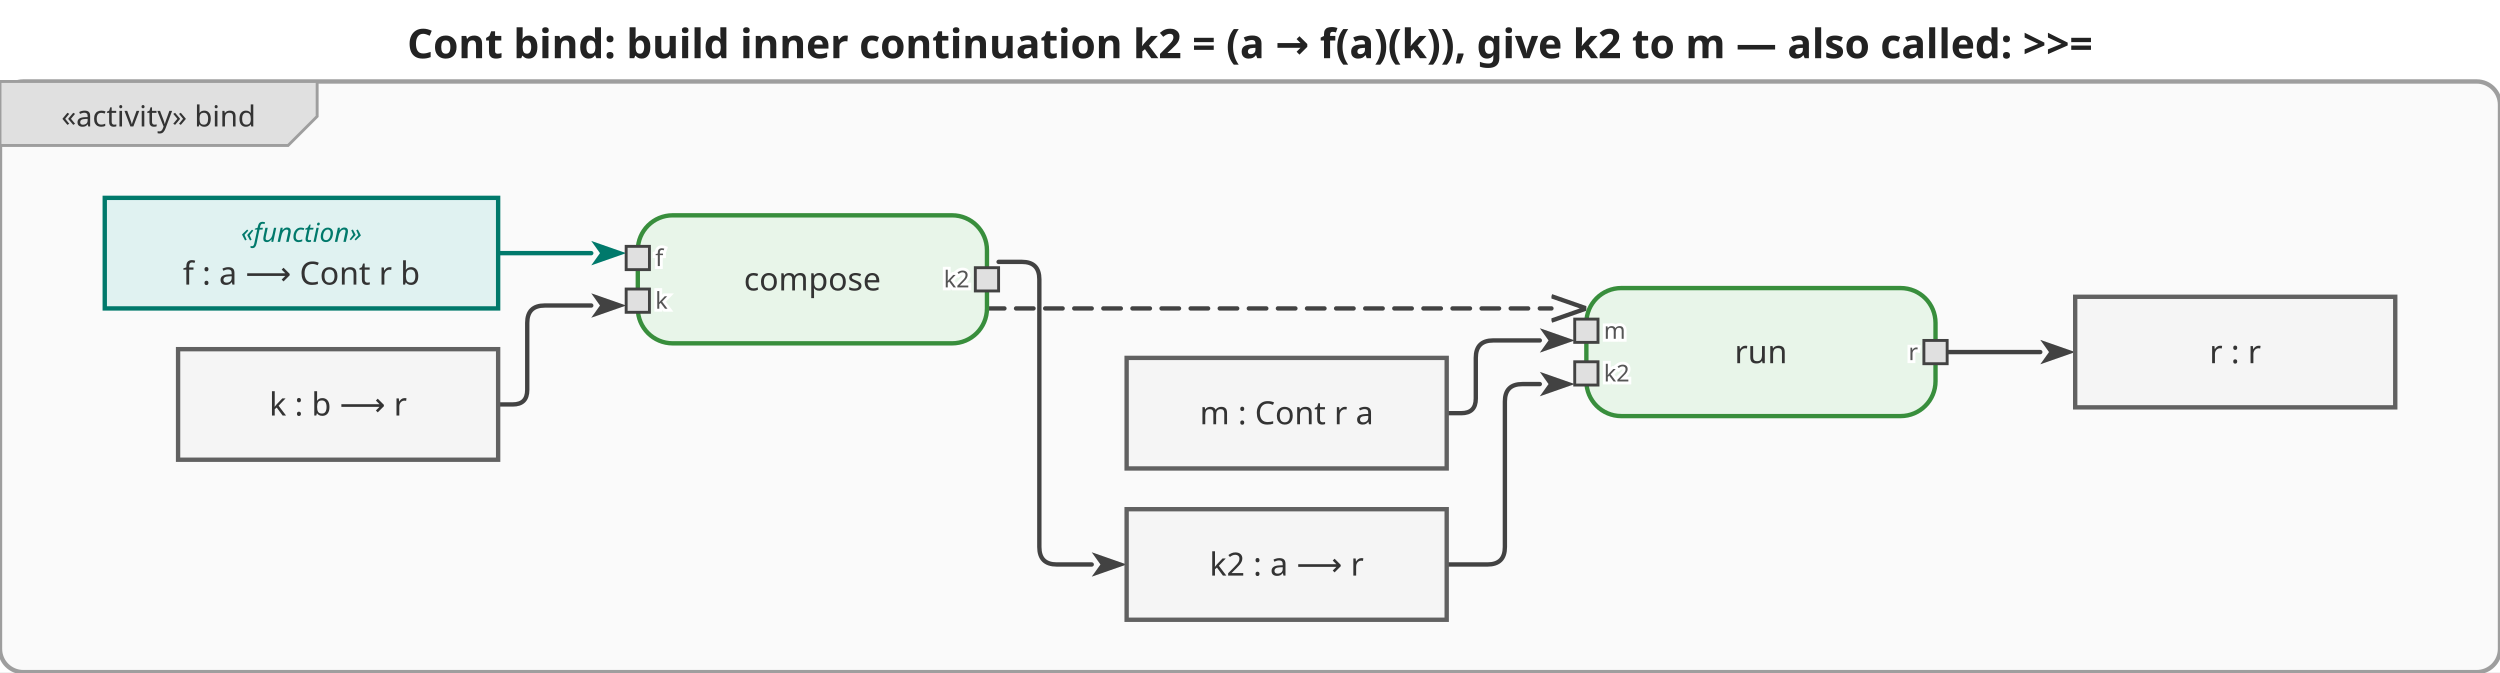
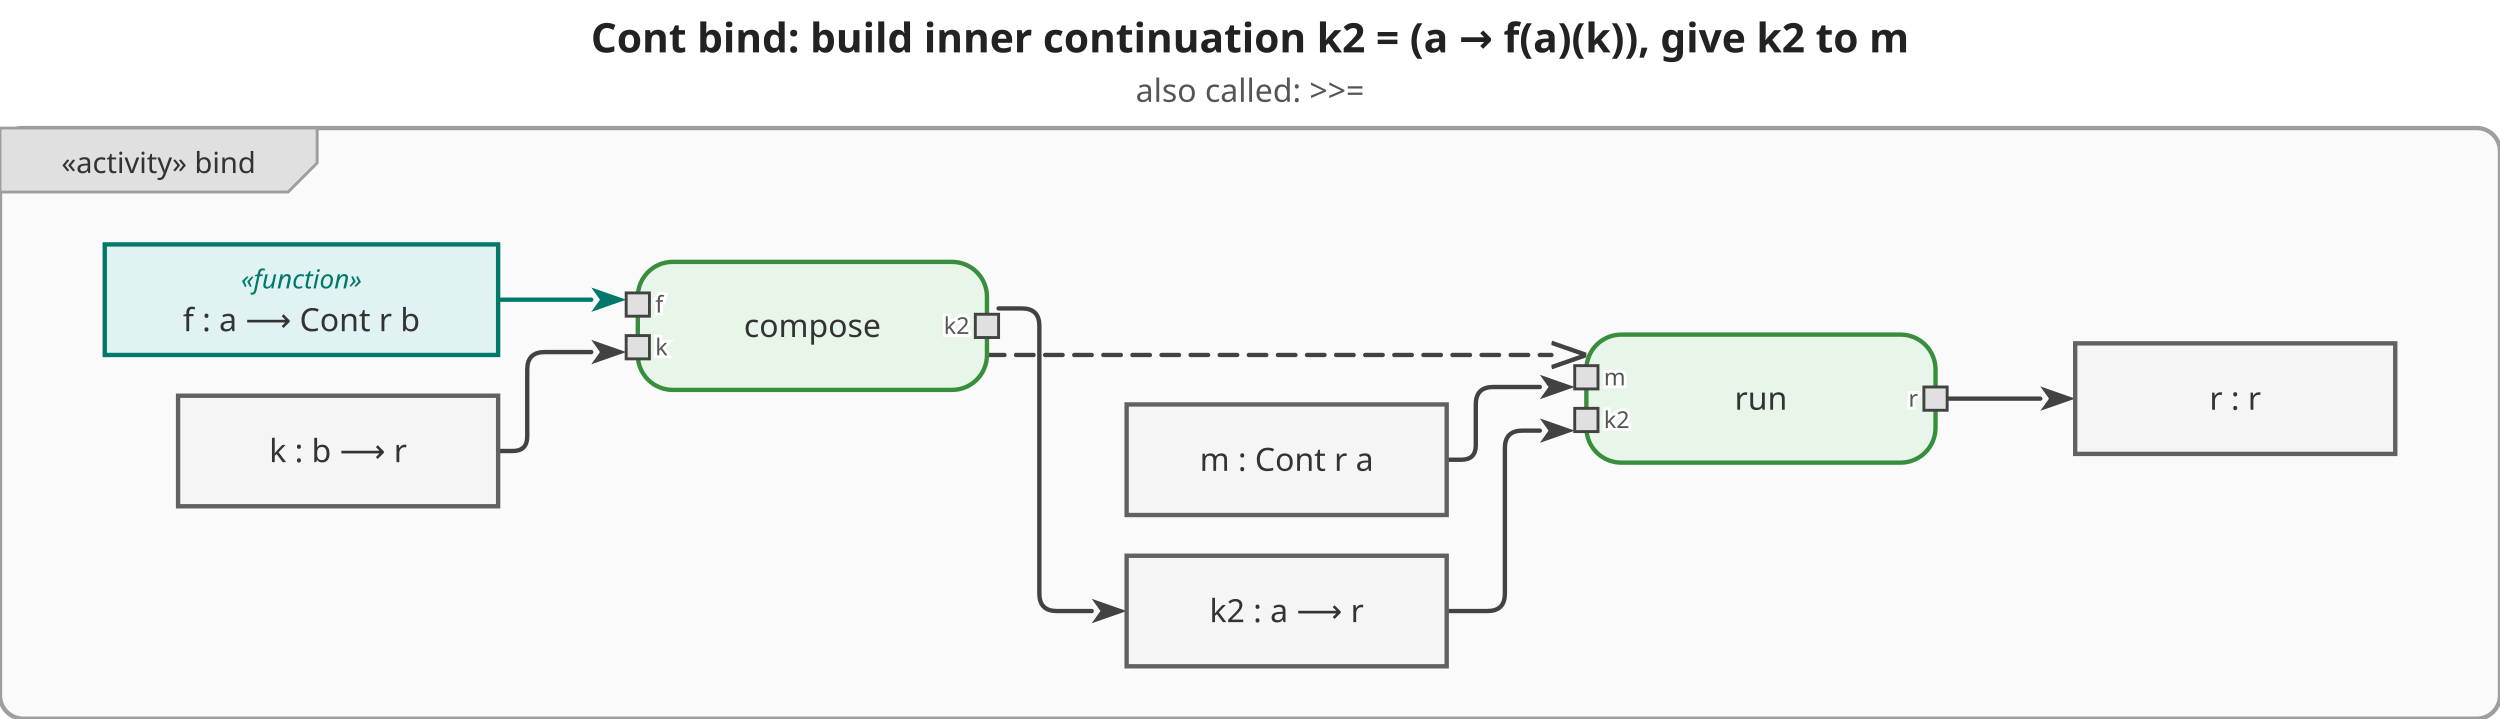
- <svg xmlns="http://www.w3.org/2000/svg" viewBox="0 0 859.2 231" width="859.2" height="231">
+ <svg xmlns="http://www.w3.org/2000/svg" viewBox="0 0 859.2 247" width="859.2" height="247">
  <defs>
    <marker id="arrowFilled" viewBox="0 0 10 10" refX="0" refY="5" markerWidth="8" markerHeight="8" orient="auto-start-reverse">
      <path d="M0,1.5 L10,5 L0,8.5 L2.5,5 Z" fill="#424242" />
    </marker>
    <marker id="arrowOpen" viewBox="0 0 10 10" refX="0" refY="5" markerWidth="8" markerHeight="8" orient="auto-start-reverse">
      <path d="M0,1.5 L10,5 L0,8.5" fill="none" stroke="#424242" stroke-width="1.25" />
    </marker>
    <marker id="arrowHof" viewBox="0 0 10 10" refX="0" refY="5" markerWidth="8" markerHeight="8" orient="auto-start-reverse">
      <path d="M0,1.5 L10,5 L0,8.5 L2.5,5 Z" fill="#00796b" />
    </marker>
  </defs>
-   <rect width="859.2" height="231" fill="white" />
-   <text x="429.6" y="20" text-anchor="middle" font-size="14" font-weight="bold" font-family="sans-serif" fill="#222">Cont bind: build inner continuation k2 = (a → f(a)(k)), give k2 to m — also called: &gt;&gt;=</text>
-   <g transform="translate(0,28)">
+   <rect width="859.2" height="247" fill="white" />
+   <text x="429.6" y="18" text-anchor="middle" font-size="14" font-weight="bold" font-family="sans-serif" fill="#222">Cont bind: build inner continuation k2 = (a → f(a)(k)), give k2 to m</text>
+   <text x="429.6" y="35" text-anchor="middle" font-size="11" font-weight="normal" font-family="sans-serif" fill="#555">also called: &gt;&gt;=</text>
+   <g transform="translate(0,44)">
    <rect x="0" y="0" width="859.2" height="203" rx="8" fill="#fafafa" stroke="#9e9e9e" stroke-width="1.5" />
    <g class="diagram-frame-tab tab-activity">
      <path d="M0,0 L109,0 L109,12 L99,22 L0,22 Z" fill="#e0e0e0" stroke="#9e9e9e" stroke-width="1" />
      <text x="54.5" y="12" text-anchor="middle" font-size="10" font-family="sans-serif" dominant-baseline="middle" fill="#333">«activity» bind</text>
    </g>
    <g class="edge hof-edge">
      <path d="M171.2,59.0 L203.2,59.0" fill="none" stroke="#00796b" stroke-width="1.5" stroke-linejoin="round" stroke-linecap="round" marker-end="url(#arrowHof)" />
    </g>
    <g class="edge">
      <path d="M171.2,111.0 L176.2,111.0 Q181.2,111.0 181.2,106.0 L181.2,83.0 Q181.2,77.0 187.2,77.0 L203.2,77.0" fill="none" stroke="#424242" stroke-width="1.5" stroke-linejoin="round" stroke-linecap="round" marker-end="url(#arrowFilled)" />
    </g>
    <g class="edge">
      <path d="M343.2,62.0 L351.2,62.0 Q357.2,62.0 357.2,68.0 L357.2,160.0 Q357.2,166.0 363.2,166.0 L375.2,166.0" fill="none" stroke="#424242" stroke-width="1.5" stroke-linejoin="round" stroke-linecap="round" marker-end="url(#arrowFilled)" />
    </g>
    <g class="edge">
      <path d="M497.2,114.0 L502.2,114.0 Q507.2,114.0 507.2,109.0 L507.2,95.0 Q507.2,89.0 513.2,89.0 L529.2,89.0" fill="none" stroke="#424242" stroke-width="1.5" stroke-linejoin="round" stroke-linecap="round" marker-end="url(#arrowFilled)" />
    </g>
    <g class="edge">
      <path d="M497.2,166.0 L511.2,166.0 Q517.2,166.0 517.2,160.0 L517.2,110.0 Q517.2,104.0 523.2,104.0 L529.2,104.0" fill="none" stroke="#424242" stroke-width="1.5" stroke-linejoin="round" stroke-linecap="round" marker-end="url(#arrowFilled)" />
    </g>
    <g class="edge">
      <path d="M669.2,93.0 L701.2,93.0" fill="none" stroke="#424242" stroke-width="1.5" stroke-linejoin="round" stroke-linecap="round" marker-end="url(#arrowFilled)" />
    </g>
    <g class="edge">
      <path d="M339.2,78.0 L533.2,78.0" fill="none" stroke="#424242" stroke-width="1.5" stroke-linejoin="round" stroke-linecap="round" marker-end="url(#arrowOpen)" stroke-dasharray="6,4" />
    </g>
    <g class="action-node">
      <rect x="219.2" y="46" width="120" height="44" rx="12" fill="#e8f5e9" stroke="#388e3c" stroke-width="1.5" />
      <text class="action-label" x="279.2" y="68" text-anchor="middle" font-size="11" font-family="sans-serif" dominant-baseline="middle" fill="#333">compose</text>
      <g class="pin pin-in">
        <rect x="215.2" y="56.667" width="8" height="8" fill="#e0e0e0" stroke="#424242" stroke-width="1" />
        <text x="225.2" y="60.667" text-anchor="start" font-size="8" font-family="sans-serif" dominant-baseline="middle" fill="#555" stroke="white" stroke-width="2" paint-order="stroke fill">f</text>
      </g>
      <g class="pin pin-in">
        <rect x="215.2" y="71.333" width="8" height="8" fill="#e0e0e0" stroke="#424242" stroke-width="1" />
        <text x="225.2" y="75.333" text-anchor="start" font-size="8" font-family="sans-serif" dominant-baseline="middle" fill="#555" stroke="white" stroke-width="2" paint-order="stroke fill">k</text>
      </g>
      <g class="pin pin-out">
        <rect x="335.2" y="64" width="8" height="8" fill="#e0e0e0" stroke="#424242" stroke-width="1" />
        <text x="333.2" y="68" text-anchor="end" font-size="8" font-family="sans-serif" dominant-baseline="middle" fill="#555" stroke="white" stroke-width="2" paint-order="stroke fill">k2</text>
      </g>
    </g>
    <g class="action-node">
      <rect x="545.2" y="71" width="120" height="44" rx="12" fill="#e8f5e9" stroke="#388e3c" stroke-width="1.5" />
      <text class="action-label" x="605.2" y="93" text-anchor="middle" font-size="11" font-family="sans-serif" dominant-baseline="middle" fill="#333">run</text>
      <g class="pin pin-in">
        <rect x="541.2" y="81.667" width="8" height="8" fill="#e0e0e0" stroke="#424242" stroke-width="1" />
        <text x="551.2" y="85.667" text-anchor="start" font-size="8" font-family="sans-serif" dominant-baseline="middle" fill="#555" stroke="white" stroke-width="2" paint-order="stroke fill">m</text>
      </g>
      <g class="pin pin-in">
        <rect x="541.2" y="96.333" width="8" height="8" fill="#e0e0e0" stroke="#424242" stroke-width="1" />
        <text x="551.2" y="100.333" text-anchor="start" font-size="8" font-family="sans-serif" dominant-baseline="middle" fill="#555" stroke="white" stroke-width="2" paint-order="stroke fill">k2</text>
      </g>
      <g class="pin pin-out">
        <rect x="661.2" y="89" width="8" height="8" fill="#e0e0e0" stroke="#424242" stroke-width="1" />
        <text x="659.2" y="93" text-anchor="end" font-size="8" font-family="sans-serif" dominant-baseline="middle" fill="#555" stroke="white" stroke-width="2" paint-order="stroke fill">r</text>
      </g>
    </g>
    <g class="object-node">
      <rect x="387.2" y="95" width="110" height="38" fill="#f5f5f5" stroke="#616161" stroke-width="1.5" />
      <text x="442.2" y="114" text-anchor="middle" font-size="11" font-family="sans-serif" dominant-baseline="middle" fill="#333">m : Cont r a</text>
    </g>
    <g class="object-node hof">
      <rect x="36" y="40" width="135.2" height="38" fill="#e0f2f1" stroke="#00796b" stroke-width="1.5" />
      <text x="103.6" y="52" text-anchor="middle" font-size="9" font-style="italic" font-family="sans-serif" dominant-baseline="middle" fill="#00796b">«function»</text>
      <text x="103.6" y="66" text-anchor="middle" font-size="11" font-family="sans-serif" dominant-baseline="middle" fill="#333">f : a ⟶ Cont r b</text>
    </g>
    <g class="object-node">
      <rect x="61.2" y="92" width="110" height="38" fill="#f5f5f5" stroke="#616161" stroke-width="1.5" />
      <text x="116.2" y="111" text-anchor="middle" font-size="11" font-family="sans-serif" dominant-baseline="middle" fill="#333">k : b ⟶ r</text>
    </g>
    <g class="object-node">
      <rect x="387.2" y="147" width="110" height="38" fill="#f5f5f5" stroke="#616161" stroke-width="1.5" />
      <text x="442.2" y="166" text-anchor="middle" font-size="11" font-family="sans-serif" dominant-baseline="middle" fill="#333">k2 : a ⟶ r</text>
    </g>
    <g class="object-node">
      <rect x="713.2" y="74" width="110" height="38" fill="#f5f5f5" stroke="#616161" stroke-width="1.5" />
      <text x="768.2" y="93" text-anchor="middle" font-size="11" font-family="sans-serif" dominant-baseline="middle" fill="#333">r : r</text>
    </g>
  </g>
</svg>
